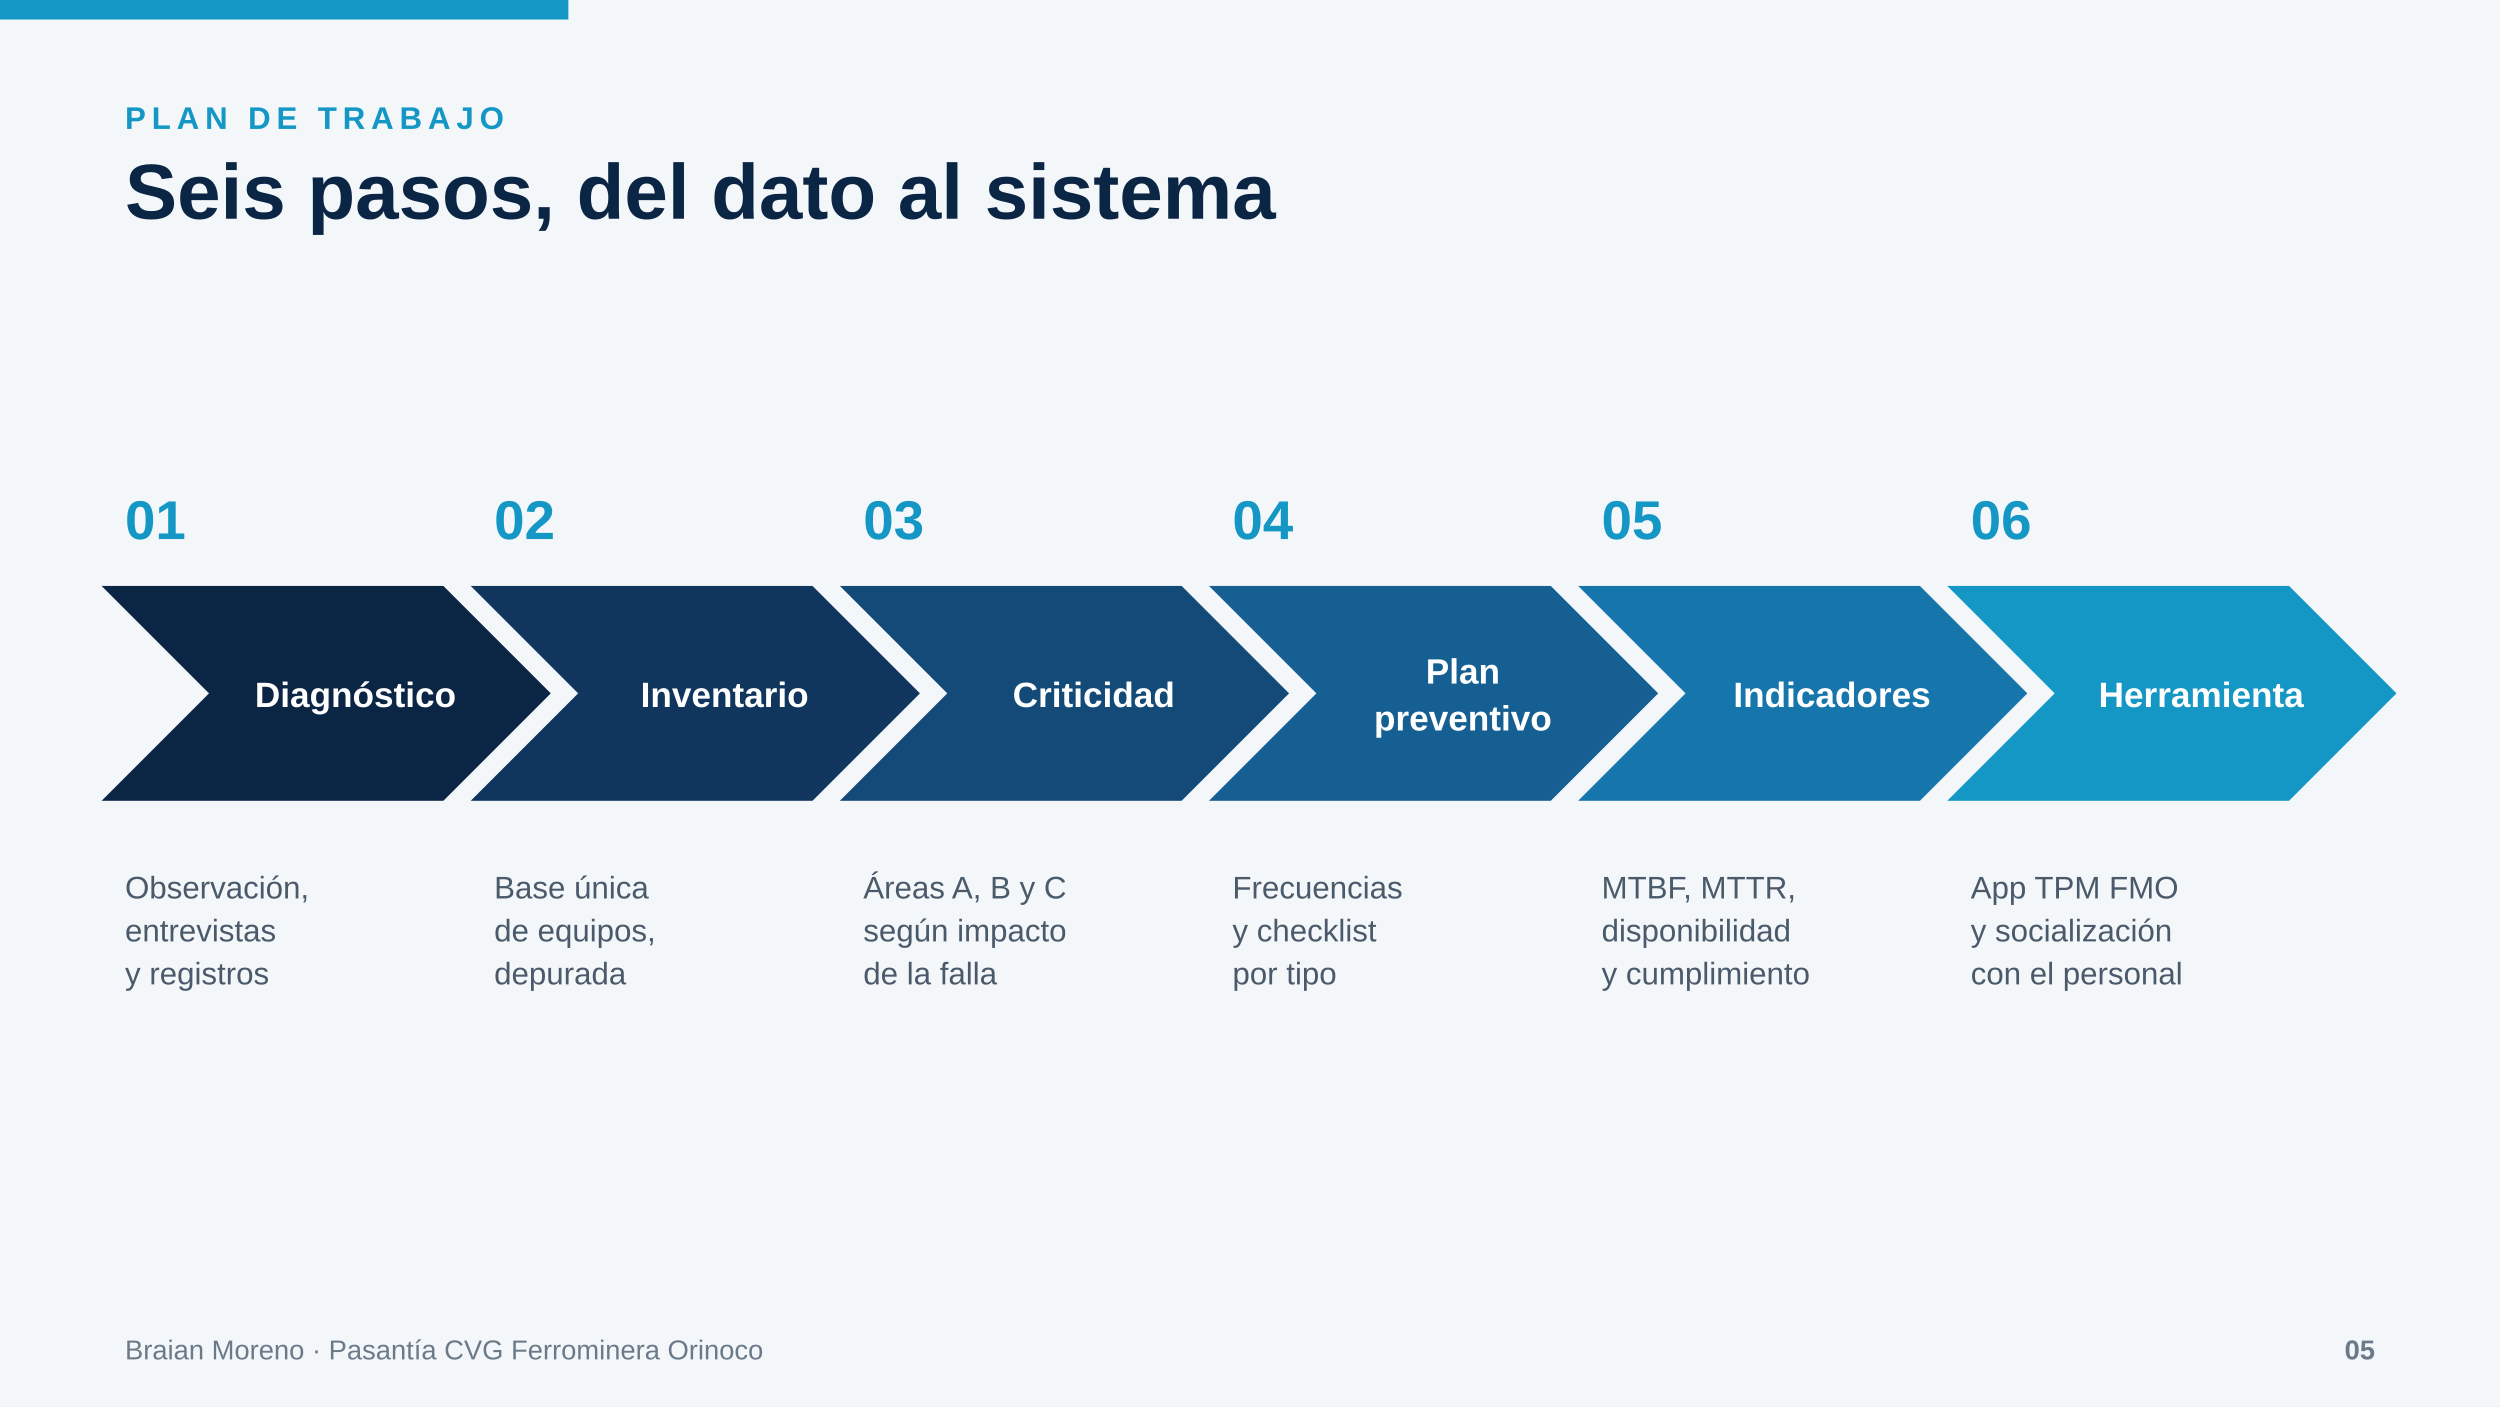
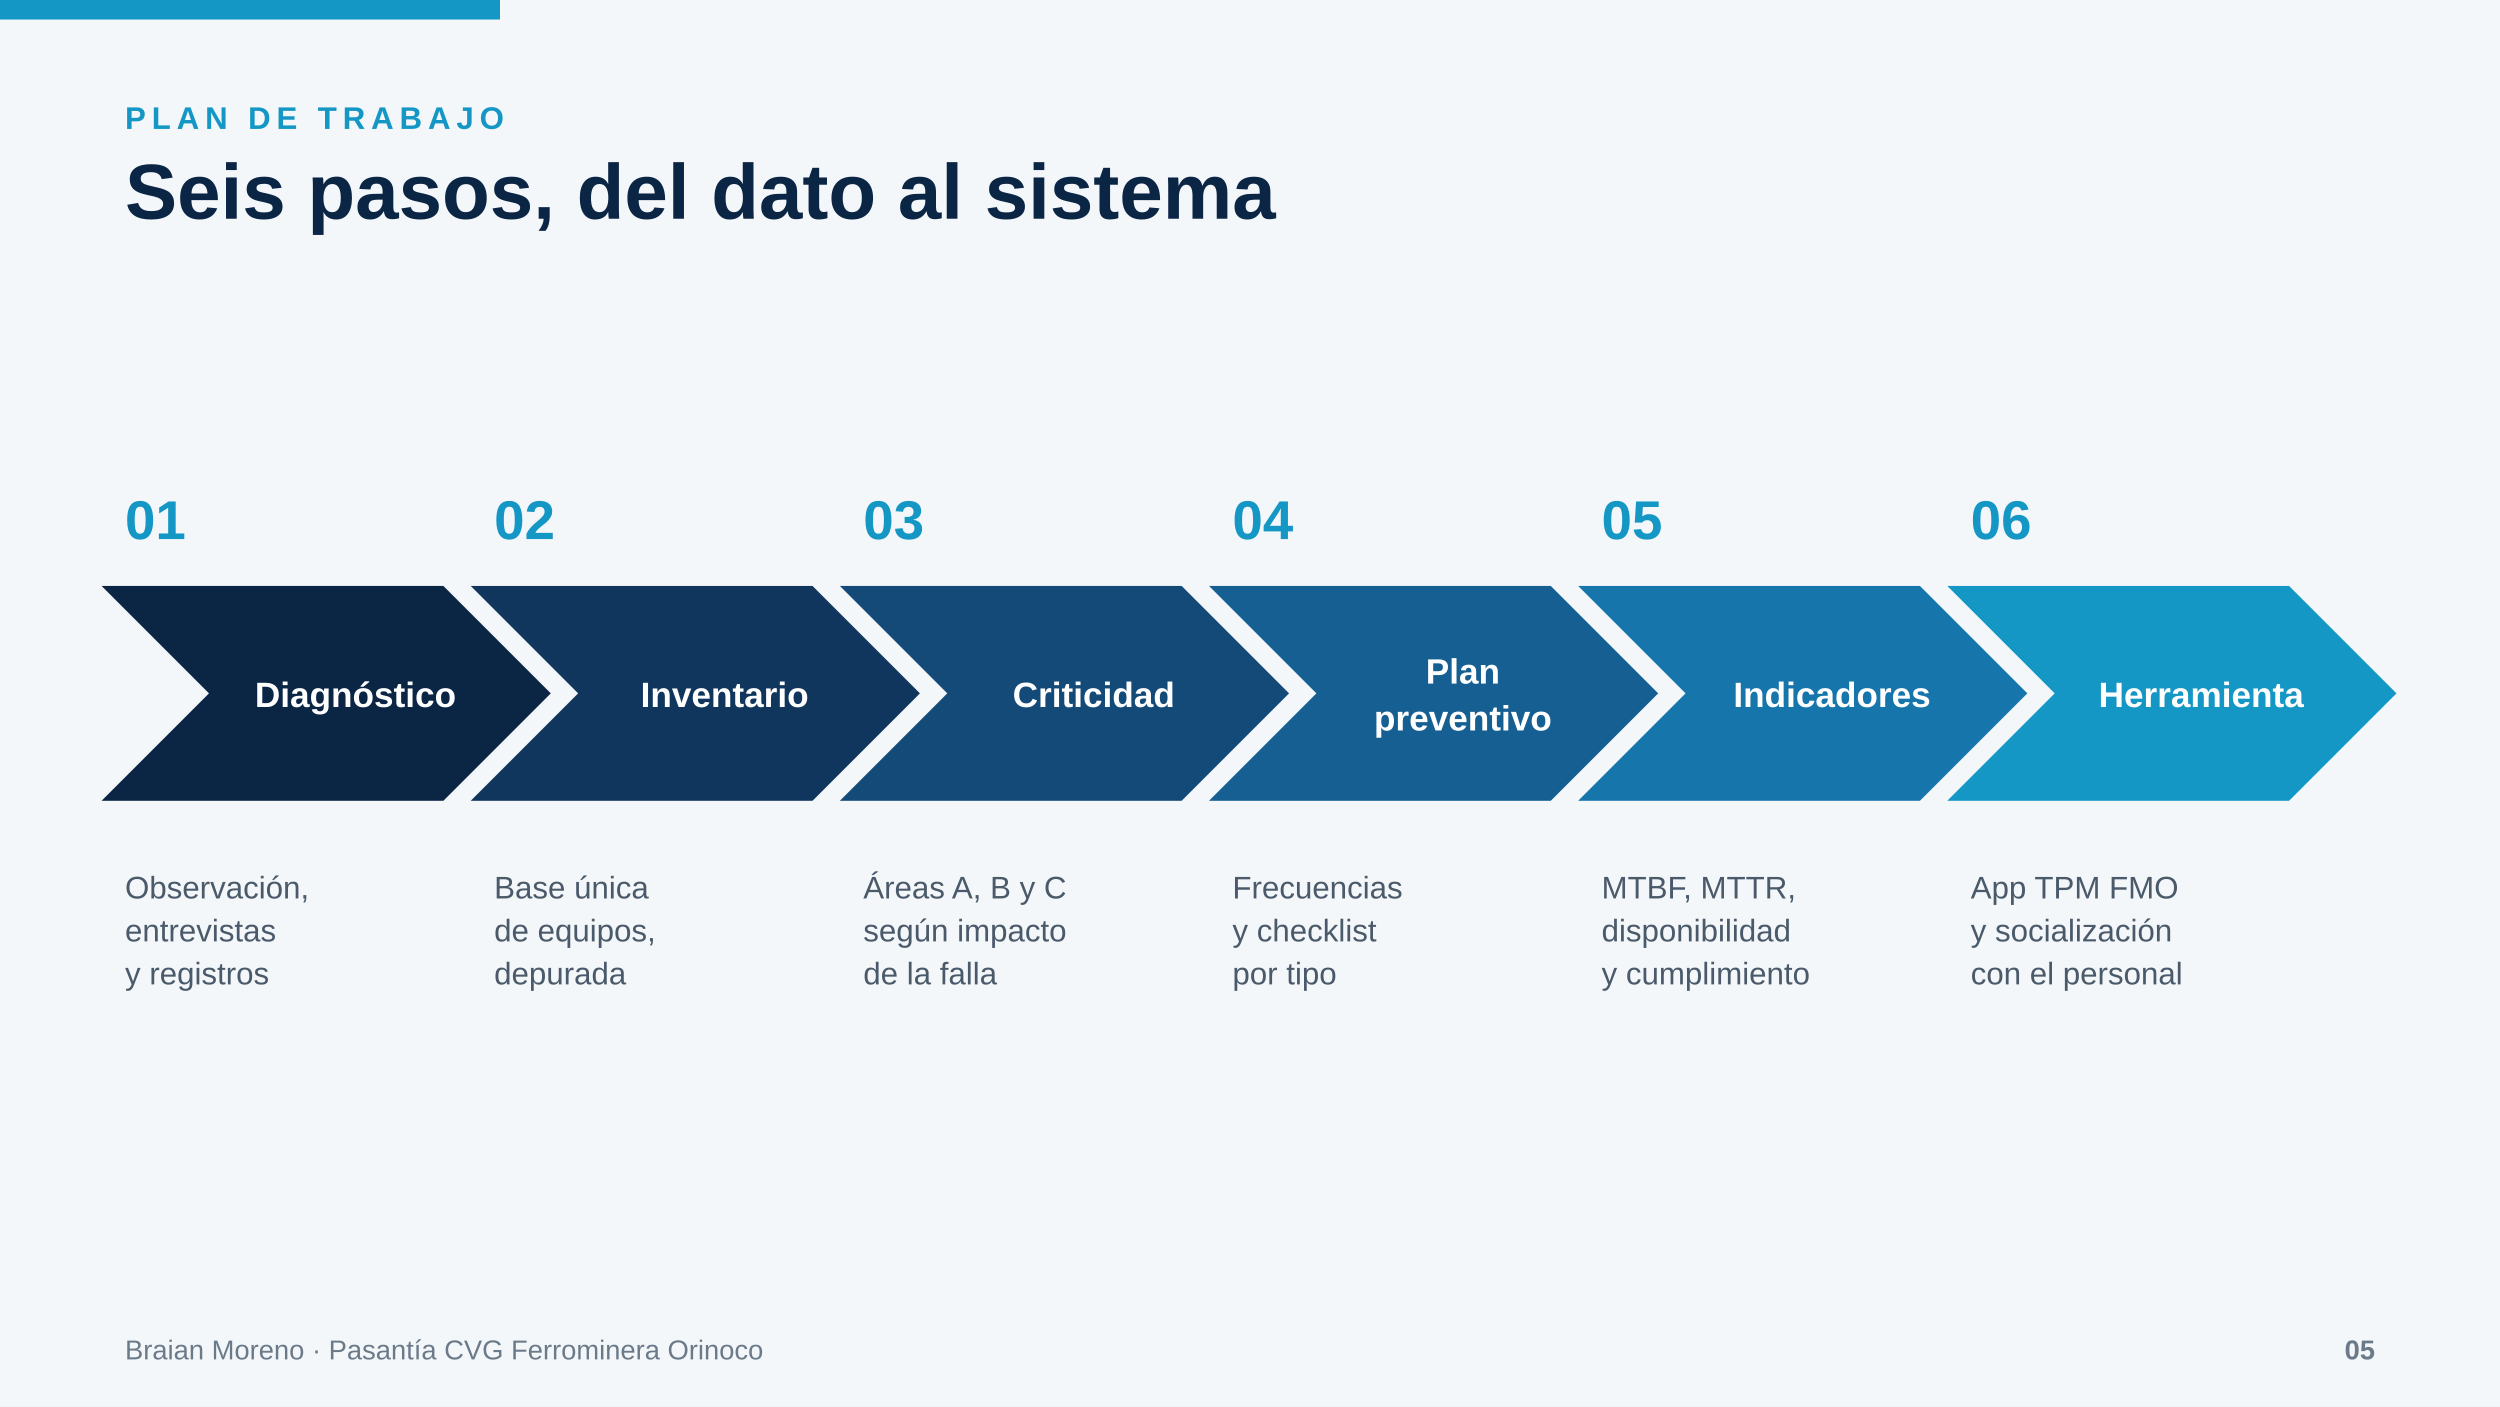
<svg xmlns="http://www.w3.org/2000/svg" viewBox="0 0 1280 720" lang="es-VE" data-pptx-page-role="content" font-family="Segoe UI, Arial, sans-serif">
  <rect id="bg" data-pptx-role="background" x="0" y="0" width="1280" height="720" fill="#F4F7FA" />
-   <g id="barra-avance" data-pptx-role="decoration" data-pptx-bounds="0 0 291 10">
-     <rect x="0" y="0" width="291" height="10" fill="#1497C4" />
+   <g id="barra-avance" data-pptx-role="decoration" data-pptx-bounds="0 0 256 10">
+     <rect x="0" y="0" width="256" height="10" fill="#1497C4" />
  </g>
  <g id="titulo" data-pptx-bounds="60 40 1160 90" font-weight="bold">
    <text x="64" y="66" font-size="16" fill="#1497C4" letter-spacing="3">PLAN DE TRABAJO</text>
    <text x="64" y="112" font-size="40" fill="#0B2545">Seis pasos, del dato al sistema</text>
  </g>
  <g id="paso-1" data-pptx-bounds="52 236 189 304">
    <text x="64" y="276" font-size="28" font-weight="bold" fill="#1497C4">01</text>
    <g id="p04-chev-1" data-pptx-authoring="preset" data-pptx-object="shape" data-pptx-prst="chevron" data-pptx-frame="52 300 230 110" fill="#0B2545" stroke="none">
      <path d="M 52 300 L 227 300 L 282 355 L 227 410 L 52 410 L 107 355 Z" />
    </g>
    <text x="182" y="362" font-size="18" font-weight="bold" fill="#FFFFFF" text-anchor="middle">Diagnóstico</text>
    <text x="64" y="460" font-size="16" fill="#4A5A6A">Observación,<tspan x="64" dy="22">entrevistas</tspan>
      <tspan x="64" dy="22">y registros</tspan>
    </text>
  </g>
  <g id="paso-2" data-pptx-bounds="241 236 189 304">
    <text x="253" y="276" font-size="28" font-weight="bold" fill="#1497C4">02</text>
    <g id="p04-chev-2" data-pptx-authoring="preset" data-pptx-object="shape" data-pptx-prst="chevron" data-pptx-frame="241 300 230 110" fill="#10365E" stroke="none">
      <path d="M 241 300 L 416 300 L 471 355 L 416 410 L 241 410 L 296 355 Z" />
    </g>
    <text x="371" y="362" font-size="18" font-weight="bold" fill="#FFFFFF" text-anchor="middle">Inventario</text>
    <text x="253" y="460" font-size="16" fill="#4A5A6A">Base única<tspan x="253" dy="22">de equipos,</tspan>
      <tspan x="253" dy="22">depurada</tspan>
    </text>
  </g>
  <g id="paso-3" data-pptx-bounds="430 236 189 304">
    <text x="442" y="276" font-size="28" font-weight="bold" fill="#1497C4">03</text>
    <g id="p04-chev-3" data-pptx-authoring="preset" data-pptx-object="shape" data-pptx-prst="chevron" data-pptx-frame="430 300 230 110" fill="#134A78" stroke="none">
      <path d="M 430 300 L 605 300 L 660 355 L 605 410 L 430 410 L 485 355 Z" />
    </g>
    <text x="560" y="362" font-size="18" font-weight="bold" fill="#FFFFFF" text-anchor="middle">Criticidad</text>
    <text x="442" y="460" font-size="16" fill="#4A5A6A">Áreas A, B y C<tspan x="442" dy="22">según impacto</tspan>
      <tspan x="442" dy="22">de la falla</tspan>
    </text>
  </g>
  <g id="paso-4" data-pptx-bounds="619 236 189 304">
    <text x="631" y="276" font-size="28" font-weight="bold" fill="#1497C4">04</text>
    <g id="p04-chev-4" data-pptx-authoring="preset" data-pptx-object="shape" data-pptx-prst="chevron" data-pptx-frame="619 300 230 110" fill="#155F92" stroke="none">
      <path d="M 619 300 L 794 300 L 849 355 L 794 410 L 619 410 L 674 355 Z" />
    </g>
    <text x="749" y="350" font-size="18" font-weight="bold" fill="#FFFFFF" text-anchor="middle">Plan<tspan x="749" dy="24">preventivo</tspan>
    </text>
    <text x="631" y="460" font-size="16" fill="#4A5A6A">Frecuencias<tspan x="631" dy="22">y checklist</tspan>
      <tspan x="631" dy="22">por tipo</tspan>
    </text>
  </g>
  <g id="paso-5" data-pptx-bounds="808 236 189 304">
    <text x="820" y="276" font-size="28" font-weight="bold" fill="#1497C4">05</text>
    <g id="p04-chev-5" data-pptx-authoring="preset" data-pptx-object="shape" data-pptx-prst="chevron" data-pptx-frame="808 300 230 110" fill="#1676AC" stroke="none">
      <path d="M 808 300 L 983 300 L 1038 355 L 983 410 L 808 410 L 863 355 Z" />
    </g>
    <text x="938" y="362" font-size="18" font-weight="bold" fill="#FFFFFF" text-anchor="middle">Indicadores</text>
    <text x="820" y="460" font-size="16" fill="#4A5A6A">MTBF, MTTR,<tspan x="820" dy="22">disponibilidad</tspan>
      <tspan x="820" dy="22">y cumplimiento</tspan>
    </text>
  </g>
  <g id="paso-6" data-pptx-bounds="997 236 230 304">
    <text x="1009" y="276" font-size="28" font-weight="bold" fill="#1497C4">06</text>
    <g id="p04-chev-6" data-pptx-authoring="preset" data-pptx-object="shape" data-pptx-prst="chevron" data-pptx-frame="997 300 230 110" fill="#1497C4" stroke="none">
      <path d="M 997 300 L 1172 300 L 1227 355 L 1172 410 L 997 410 L 1052 355 Z" />
    </g>
    <text x="1127" y="362" font-size="18" font-weight="bold" fill="#FFFFFF" text-anchor="middle">Herramienta</text>
    <text x="1009" y="460" font-size="16" fill="#4A5A6A">App TPM FMO<tspan x="1009" dy="22">y socialización</tspan>
      <tspan x="1009" dy="22">con el personal</tspan>
    </text>
  </g>
  <g id="pie" data-pptx-role="footer" data-pptx-bounds="60 676 1160 28" fill="#6B7A89" font-size="14">
    <text x="64" y="696">Braian Moreno · Pasantía CVG Ferrominera Orinoco</text>
    <text x="1216" y="696" font-weight="bold" text-anchor="end">05</text>
  </g>
</svg>
